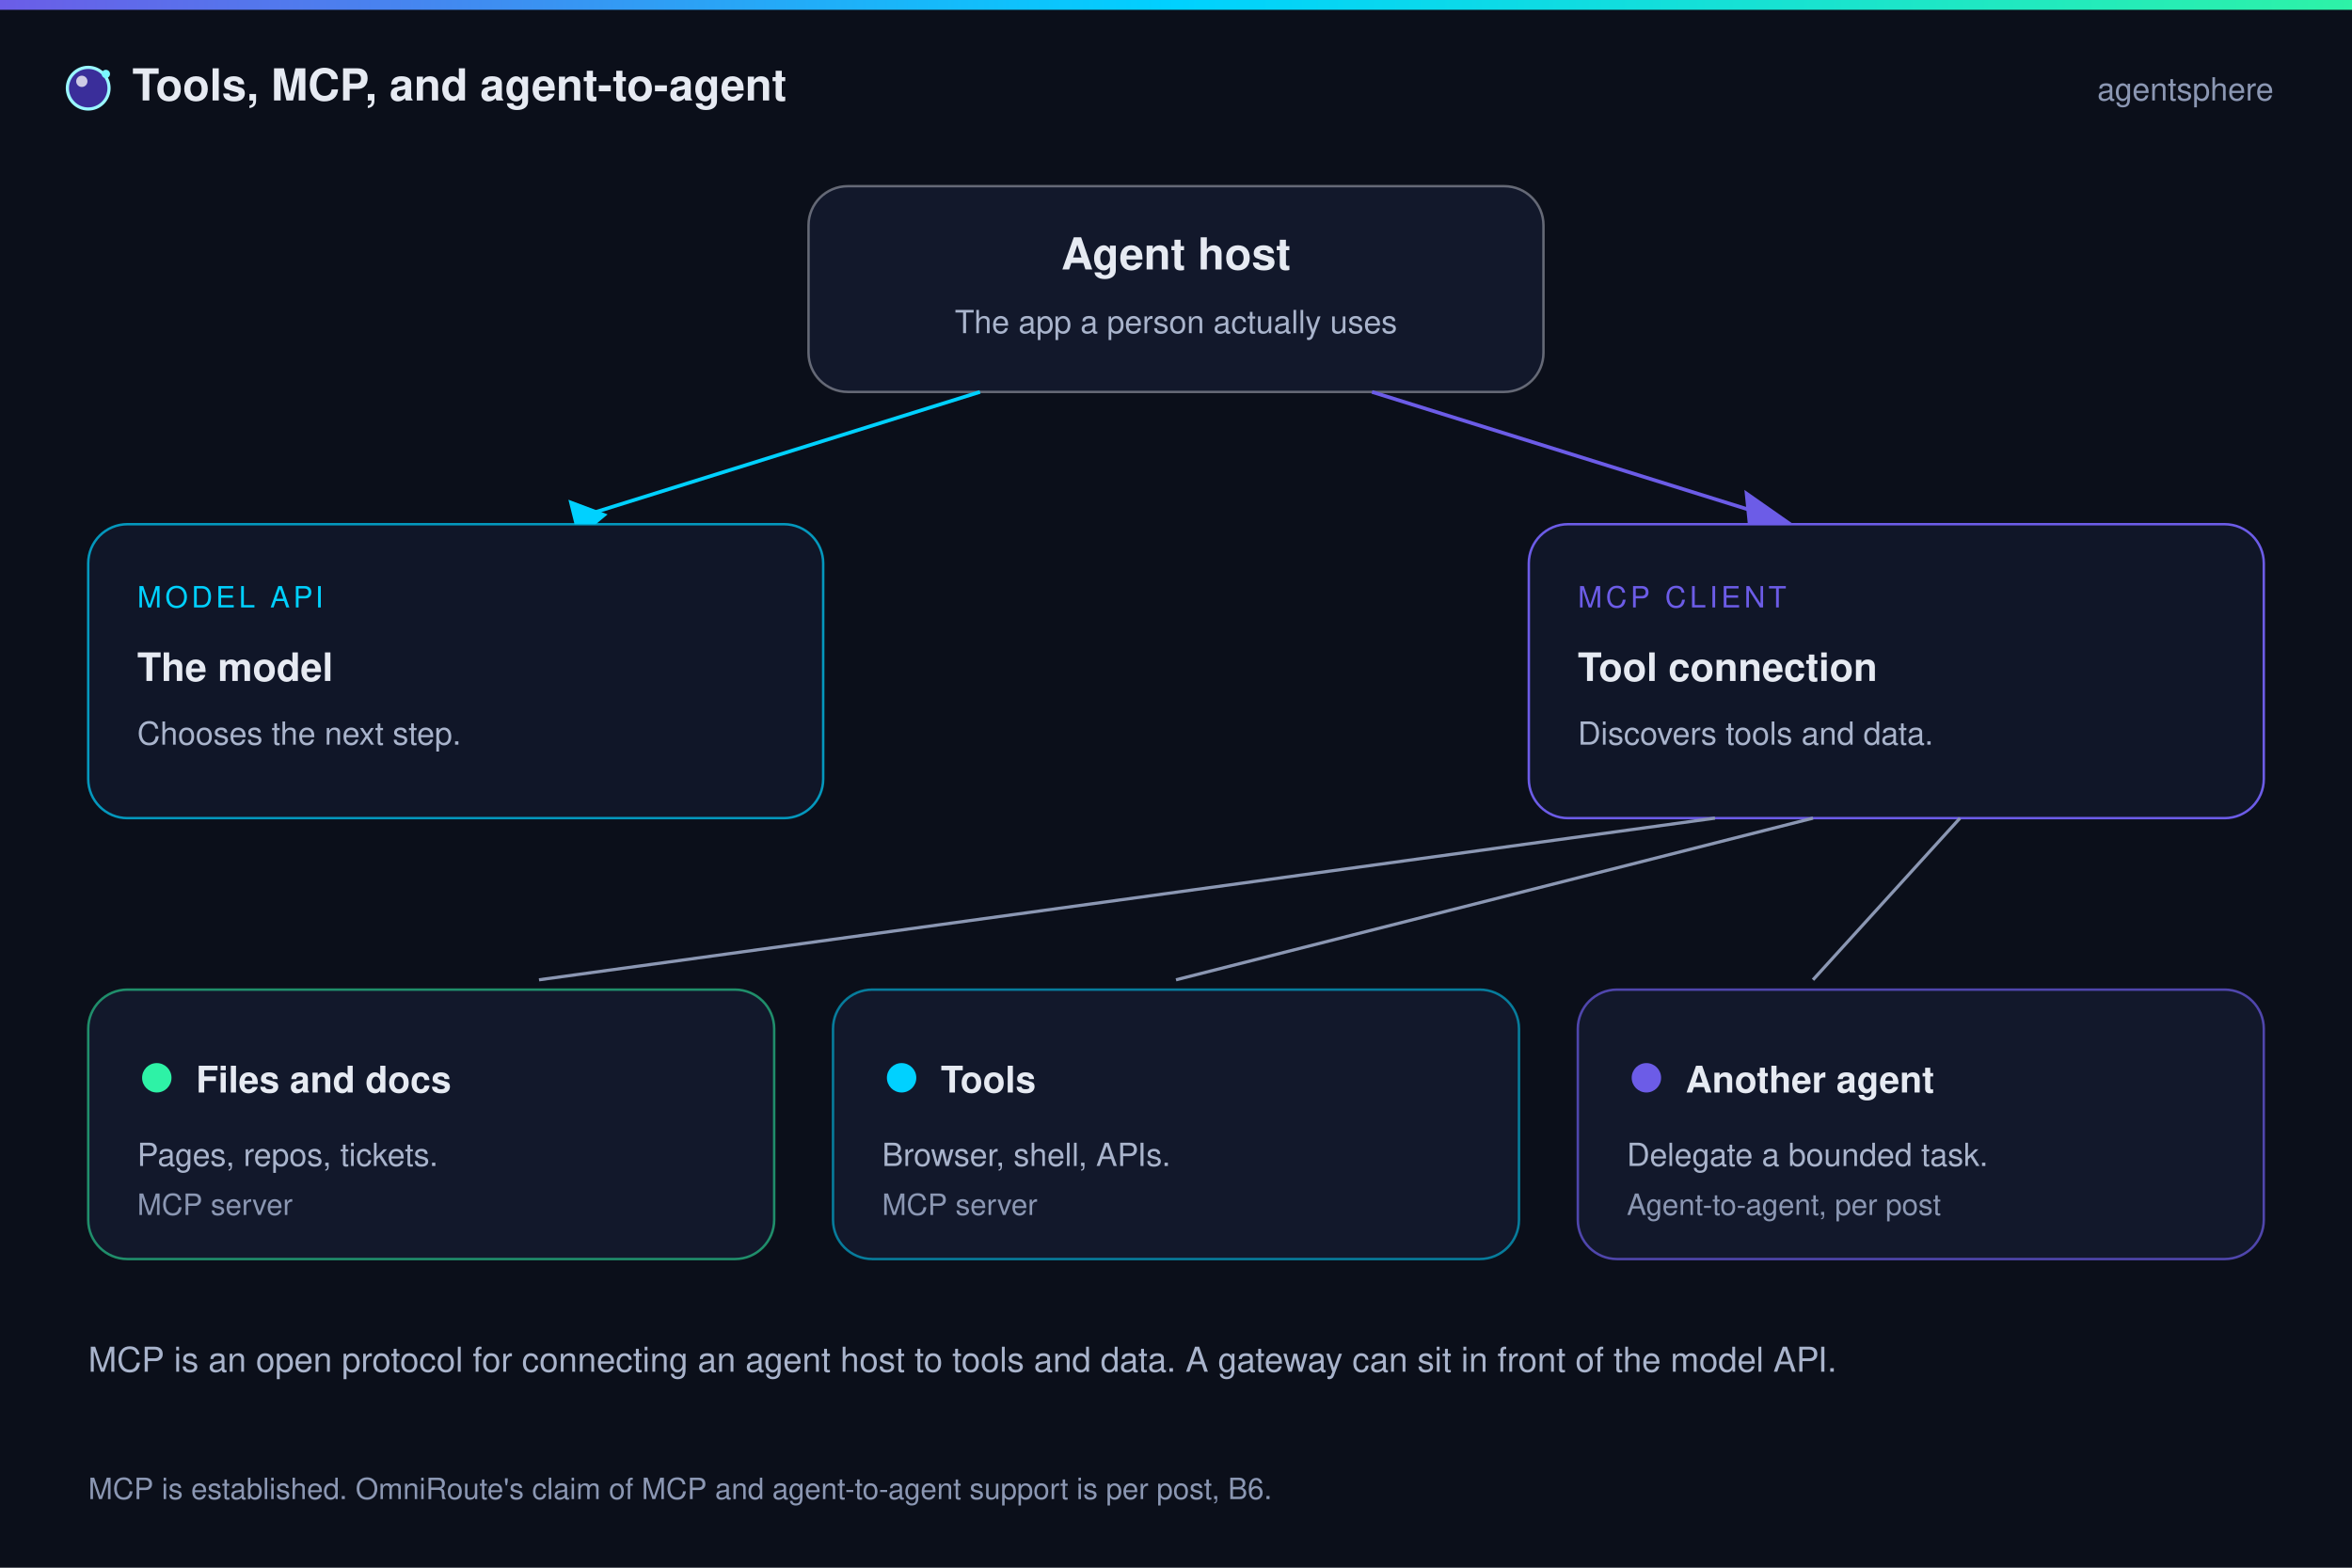
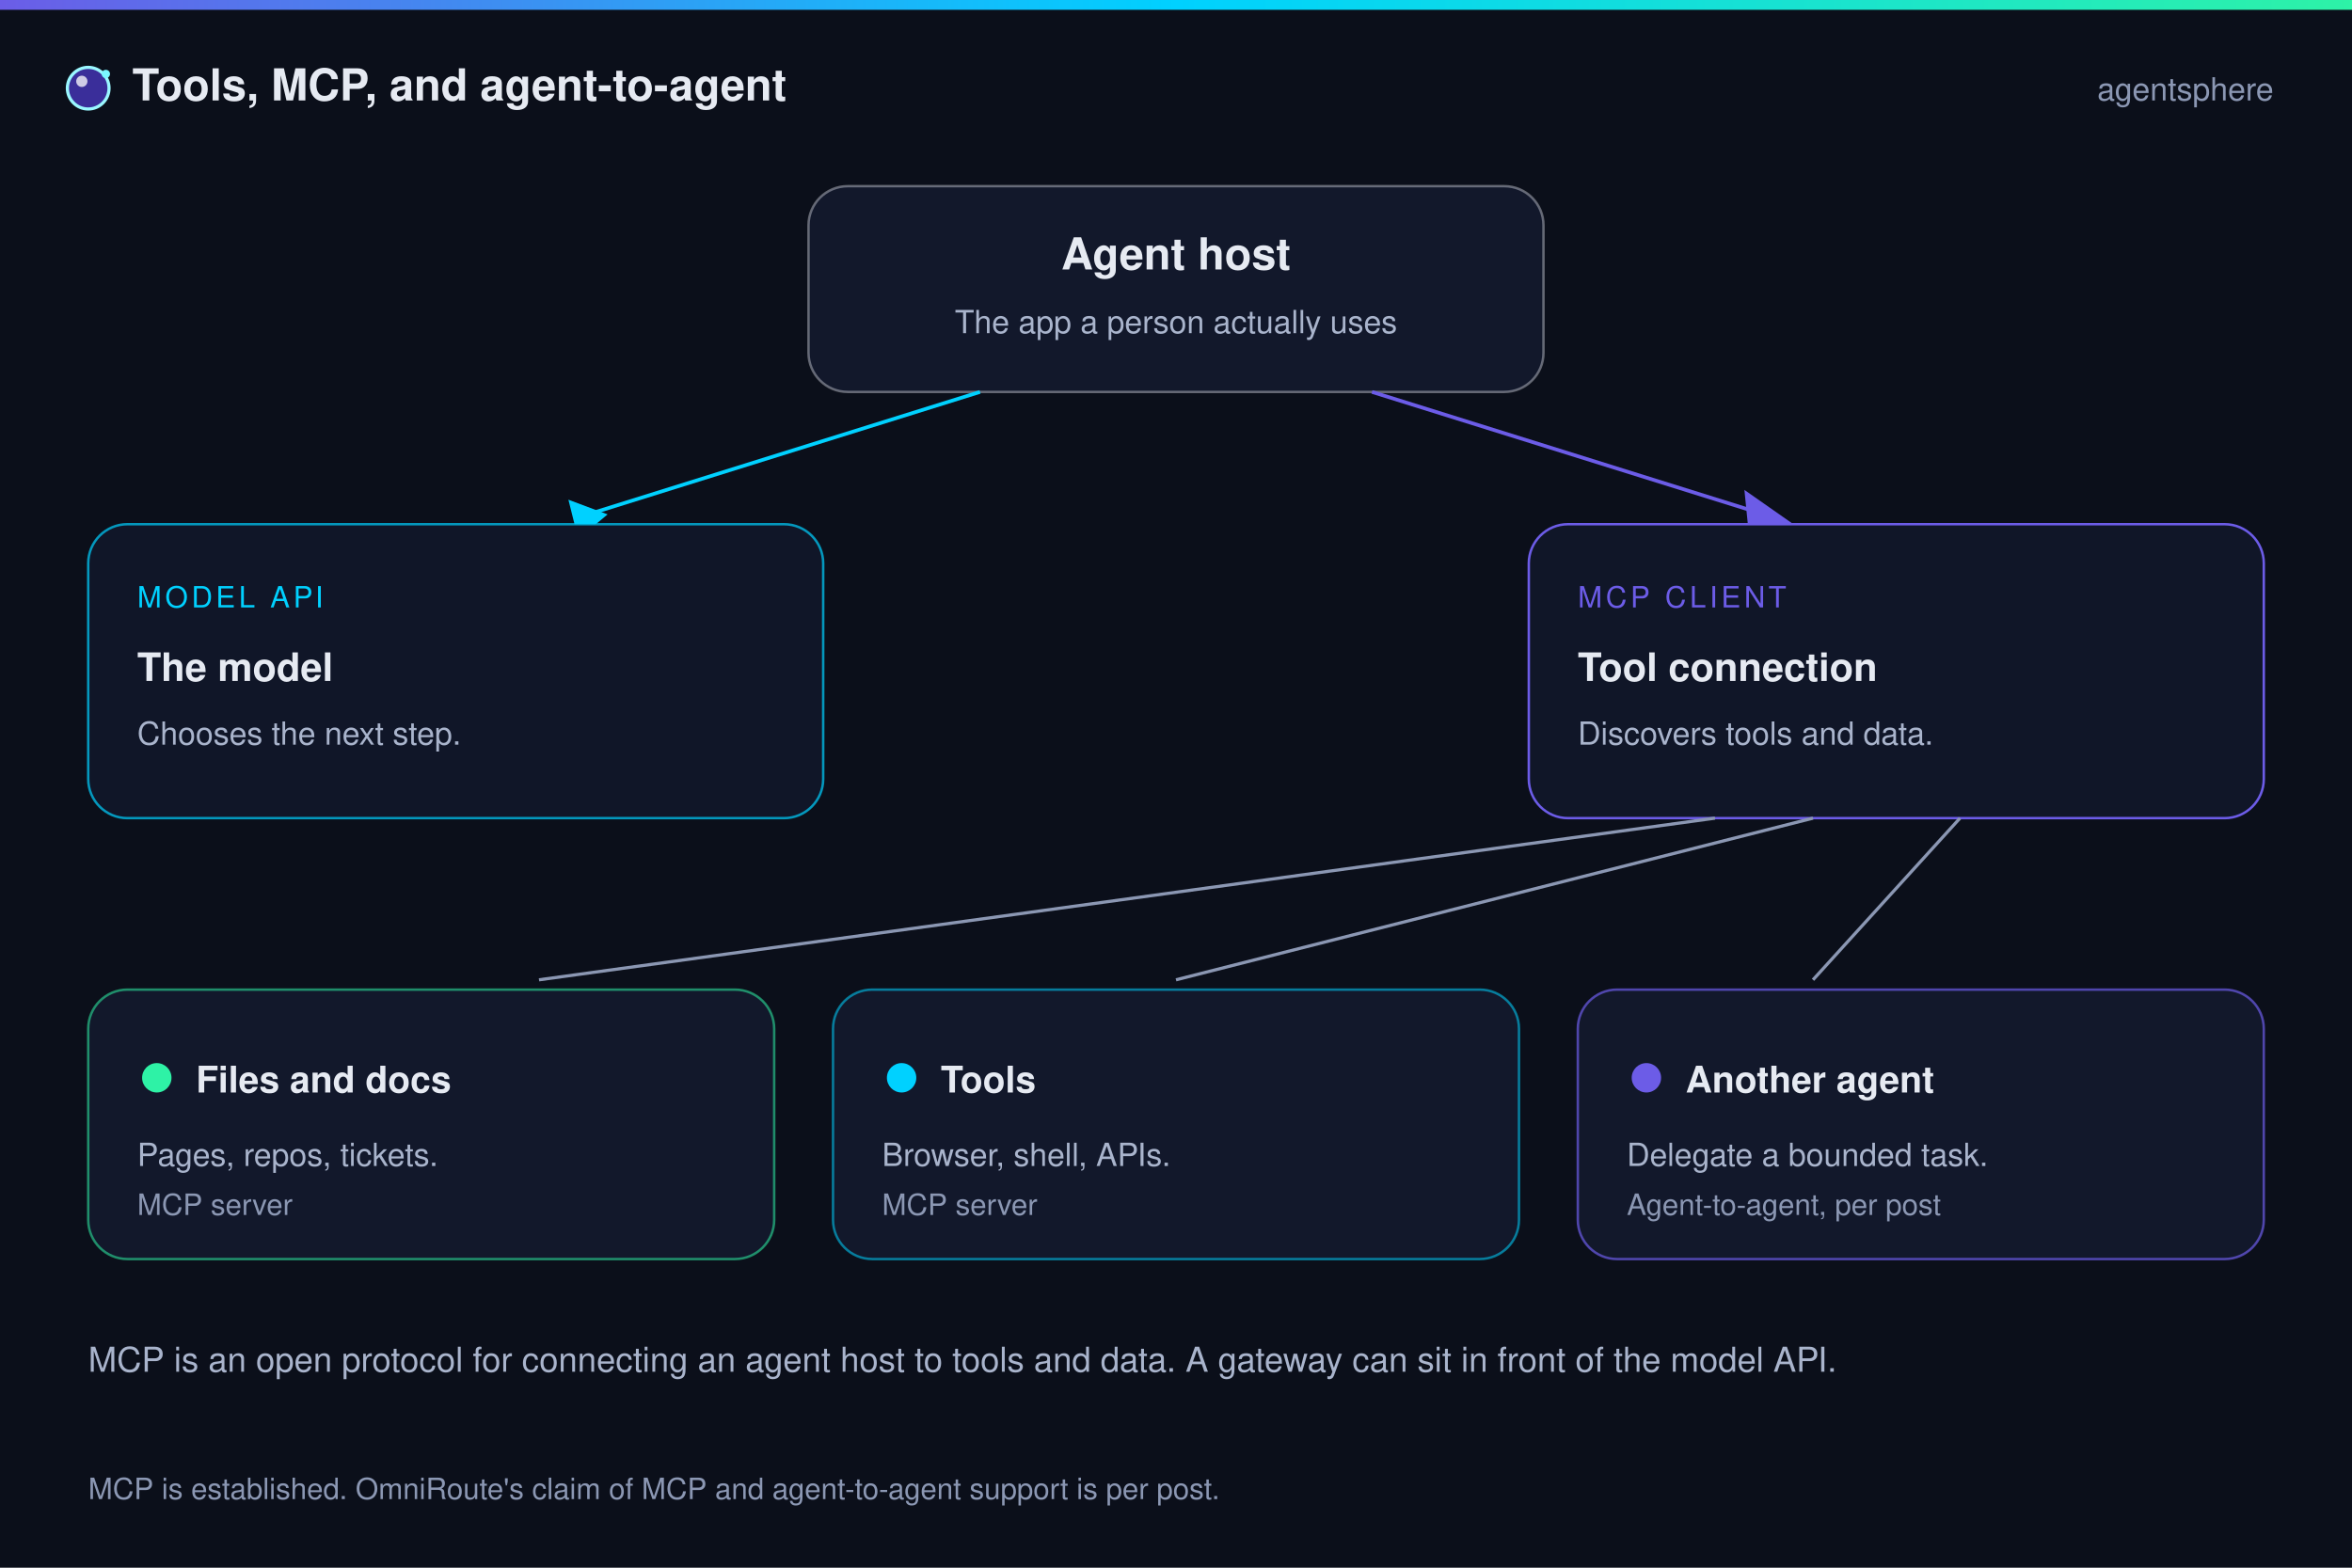
<svg xmlns="http://www.w3.org/2000/svg" width="960" height="640" viewBox="0 0 960 640" role="img" aria-labelledby="title desc">
  <defs>
    <linearGradient id="bar" x1="0" y1="0" x2="1" y2="0">
      <stop offset="0" stop-color="#6C5CE7" />
      <stop offset="0.5" stop-color="#00D1FF" />
      <stop offset="1" stop-color="#2EF2A6" />
    </linearGradient>
  </defs>
  <rect width="960" height="640" fill="#0B0F1A" />
  <rect width="960" height="4" fill="url(#bar)" />
  <circle cx="36" cy="36" r="8.5" fill="#3A2E9A" />
  <circle cx="33.4" cy="33.2" r="2.3" fill="#FFFFFF" fill-opacity="0.75" />
  <circle cx="36" cy="36" r="8.5" fill="none" stroke="#9AF7FF" stroke-width="1.3" />
  <circle cx="43.2" cy="30.2" r="1.7" fill="#7AF6FF" />
  <text x="54" y="41" fill="#E6EAF2" font-family="Segoe UI, Helvetica, Arial, sans-serif" font-size="18" font-weight="600">Tools, MCP, and agent-to-agent</text>
  <text x="928" y="41" text-anchor="end" fill="#8B97B3" font-family="Segoe UI, Helvetica, Arial, sans-serif" font-size="13">agentsphere</text>
  <g font-family="Segoe UI, Helvetica, Arial, sans-serif">
    <rect x="330" y="76" width="300" height="84" rx="16" fill="#12182B" stroke="#E6EAF2" stroke-opacity="0.4" />
    <text x="480" y="110" text-anchor="middle" fill="#E6EAF2" font-size="18" font-weight="600">Agent host</text>
    <text x="480" y="136" text-anchor="middle" fill="#A9B4CC" font-size="13">The app a person actually uses</text>
    <polyline points="400,160 240,210" fill="none" stroke="#00D1FF" stroke-width="1.5" />
    <polygon points="232,204 236,220 248,210" fill="#00D1FF" />
    <polyline points="560,160 720,210" fill="none" stroke="#6C5CE7" stroke-width="1.5" />
    <polygon points="712,200 732,214 714,220" fill="#6C5CE7" />
    <rect x="36" y="214" width="300" height="120" rx="16" fill="#101628" stroke="#00D1FF" stroke-opacity="0.7" />
    <text x="56" y="248" fill="#00D1FF" font-size="12" letter-spacing="1.4">MODEL API</text>
    <text x="56" y="278" fill="#E6EAF2" font-size="16" font-weight="600">The model</text>
    <text x="56" y="304" fill="#A9B4CC" font-size="13">Chooses the next step.</text>
    <rect x="624" y="214" width="300" height="120" rx="16" fill="#101628" stroke="#6C5CE7" />
    <text x="644" y="248" fill="#6C5CE7" font-size="12" letter-spacing="1.4">MCP CLIENT</text>
    <text x="644" y="278" fill="#E6EAF2" font-size="16" font-weight="600">Tool connection</text>
    <text x="644" y="304" fill="#A9B4CC" font-size="13">Discovers tools and data.</text>
    <polyline points="700,334 220,400" fill="none" stroke="#8B97B3" stroke-width="1.3" />
    <polyline points="740,334 480,400" fill="none" stroke="#8B97B3" stroke-width="1.3" />
    <polyline points="800,334 740,400" fill="none" stroke="#8B97B3" stroke-width="1.3" />
    <rect x="36" y="404" width="280" height="110" rx="16" fill="#12182B" stroke="#2EF2A6" stroke-opacity="0.55" />
    <circle cx="64" cy="440" r="6" fill="#2EF2A6" />
    <text x="80" y="446" fill="#E6EAF2" font-size="15" font-weight="600">Files and docs</text>
    <text x="56" y="476" fill="#A9B4CC" font-size="13">Pages, repos, tickets.</text>
    <text x="56" y="496" fill="#8B97B3" font-size="12">MCP server</text>
    <rect x="340" y="404" width="280" height="110" rx="16" fill="#12182B" stroke="#00D1FF" stroke-opacity="0.55" />
    <circle cx="368" cy="440" r="6" fill="#00D1FF" />
    <text x="384" y="446" fill="#E6EAF2" font-size="15" font-weight="600">Tools</text>
    <text x="360" y="476" fill="#A9B4CC" font-size="13">Browser, shell, APIs.</text>
    <text x="360" y="496" fill="#8B97B3" font-size="12">MCP server</text>
    <rect x="644" y="404" width="280" height="110" rx="16" fill="#12182B" stroke="#6C5CE7" stroke-opacity="0.7" />
    <circle cx="672" cy="440" r="6" fill="#6C5CE7" />
    <text x="688" y="446" fill="#E6EAF2" font-size="15" font-weight="600">Another agent</text>
    <text x="664" y="476" fill="#A9B4CC" font-size="13">Delegate a bounded task.</text>
    <text x="664" y="496" fill="#8B97B3" font-size="12">Agent-to-agent, per post</text>
  </g>
  <text x="36" y="560" fill="#A9B4CC" font-family="Segoe UI, Helvetica, Arial, sans-serif" font-size="14">MCP is an open protocol for connecting an agent host to tools and data. A gateway can sit in front of the model API.</text>
-   <text x="36" y="612" fill="#8B97B3" font-family="Segoe UI, Helvetica, Arial, sans-serif" font-size="12">MCP is established. OmniRoute's claim of MCP and agent-to-agent support is per post, B6.</text>
+   <text x="36" y="612" fill="#8B97B3" font-family="Segoe UI, Helvetica, Arial, sans-serif" font-size="12">MCP is established. OmniRoute's claim of MCP and agent-to-agent support is per post.</text>
</svg>
